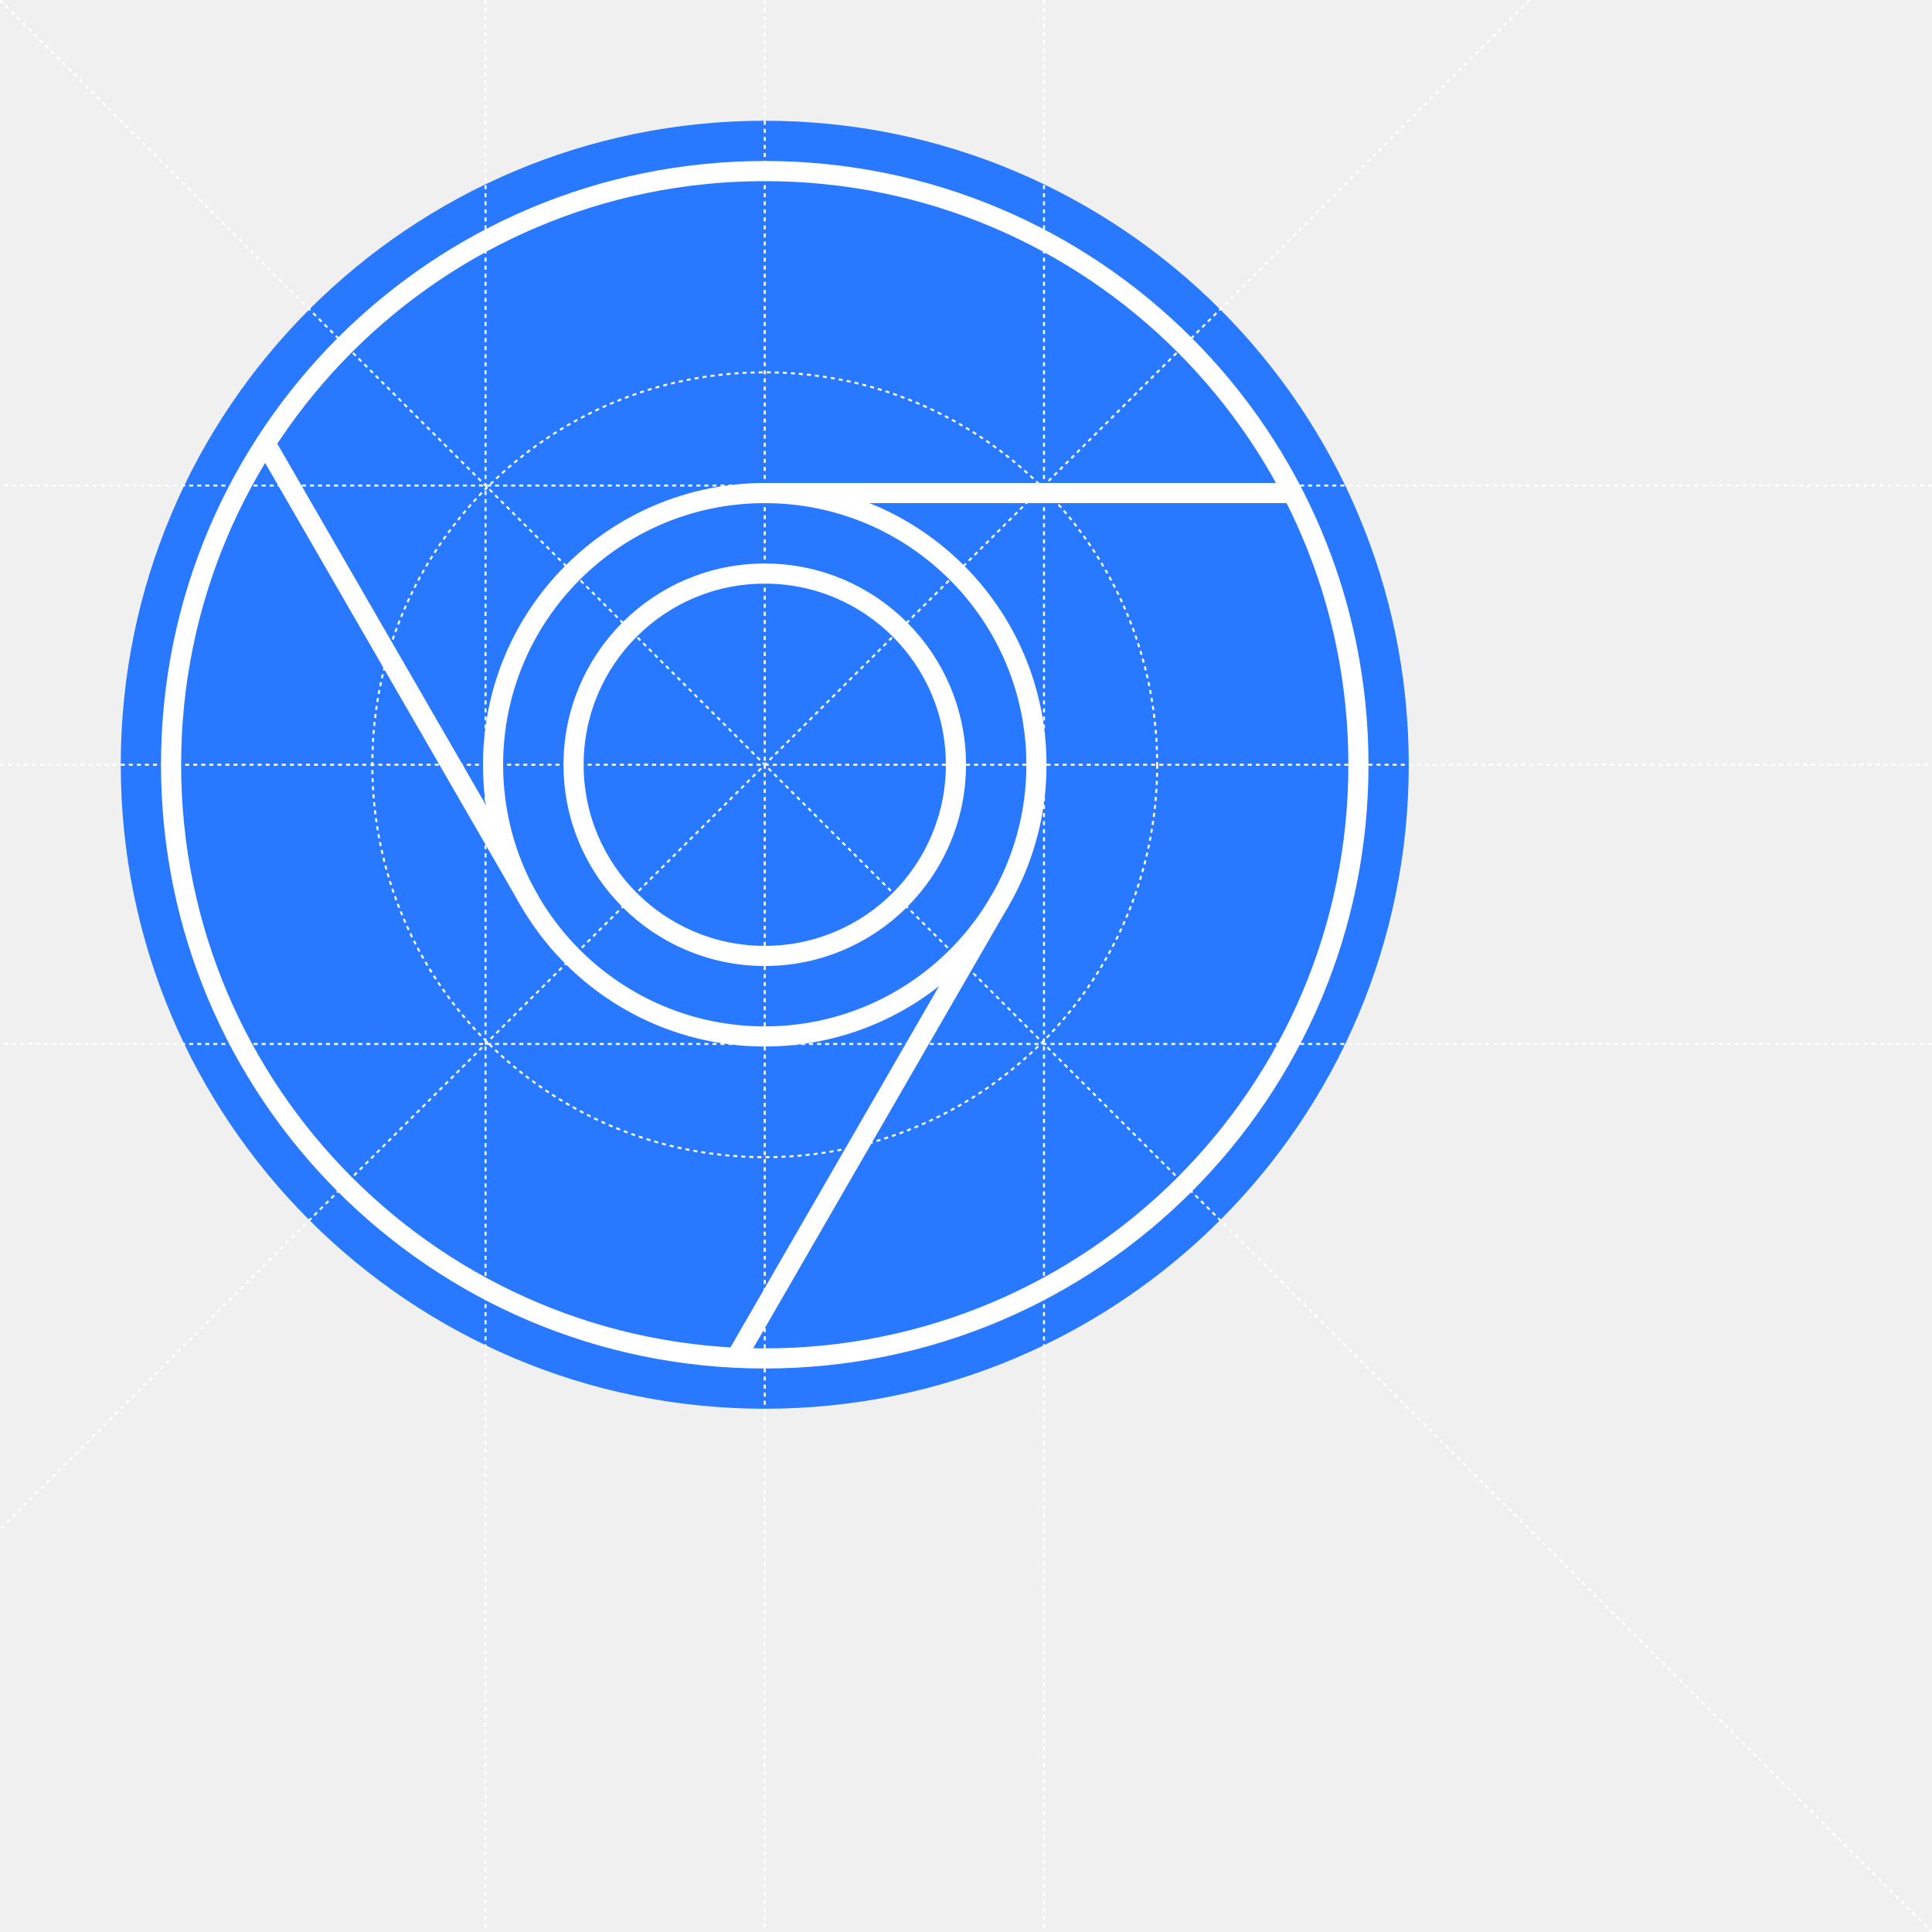
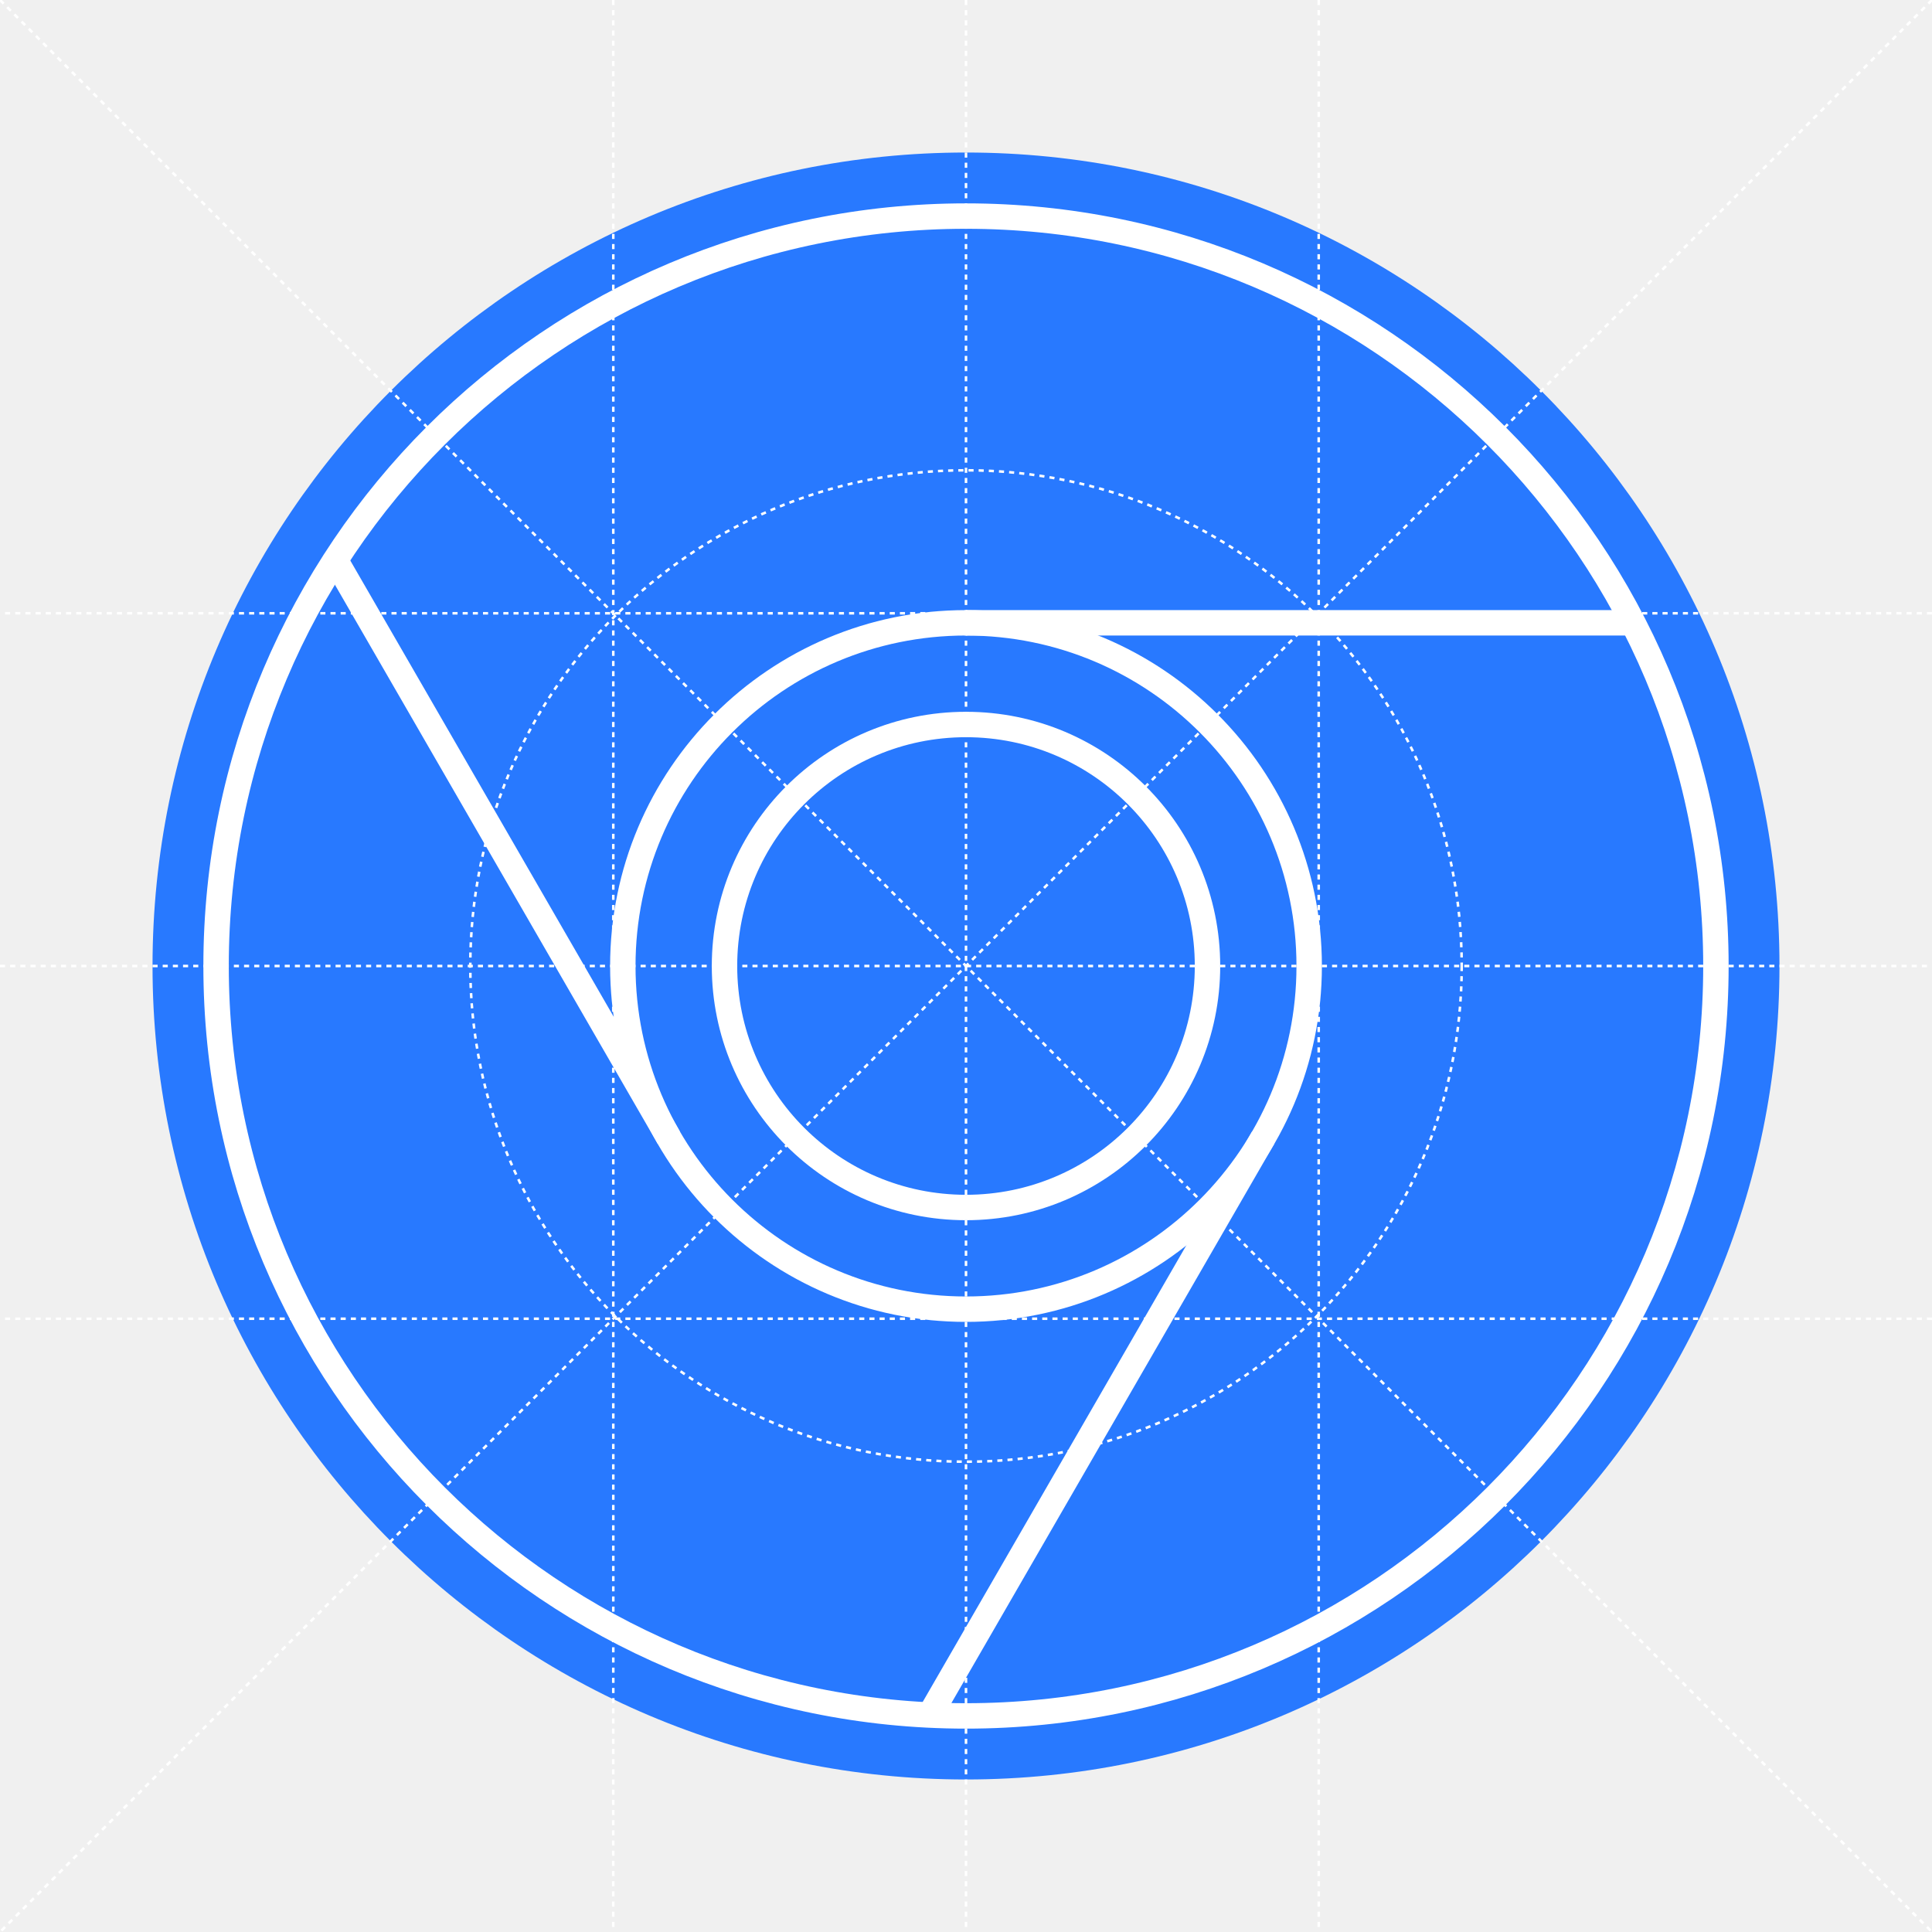
- <svg xmlns="http://www.w3.org/2000/svg" width="800px" height="800px" viewBox="0 0 192 192" version="1.1">
+ <svg xmlns="http://www.w3.org/2000/svg" viewBox="0 0 152 152" version="1.1">
  <g fill="none">
    <circle cx="76" cy="76" r="64" fill="#2879FF" />
    <g stroke="#FFFFFF" stroke-width="0.2" stroke-dasharray="0.4">
      <path d="M0,0 L192,192" />
      <path d="M152,0 L0,152" />
      <path d="M103.75,0 L103.75,192" />
      <path d="M48.25,0 L48.25,192" />
      <path d="M192,103.75 L0,103.75" />
      <path d="M192,48.25 L0,48.25" />
      <path d="M0,76 L192,76" />
      <path d="M76,0 L76,192" />
      <circle cx="76" cy="76" r="39" />
    </g>
    <g stroke="#FFFFFF" stroke-width="2">
      <circle cx="76" cy="76" r="59" />
      <circle cx="76" cy="76" r="27" />
      <circle cx="76" cy="76" r="19" />
    </g>
    <rect id="Right" fill="#FFFFFF" x="76" y="48" width="53" height="2" />
    <rect id="Bottom" fill="#FFFFFF" transform="translate(86.13269, 112.4497) rotate(-240) translate(-86.13269, -112.4497) " x="59.633" y="111.45" width="53" height="2" />
    <rect id="Left" fill="#FFFFFF" transform="translate(39.36731, 66.55033) rotate(-120) translate(-39.36731, -66.55033) " x="12.867" y="65.55" width="53" height="2" />
  </g>
</svg>
